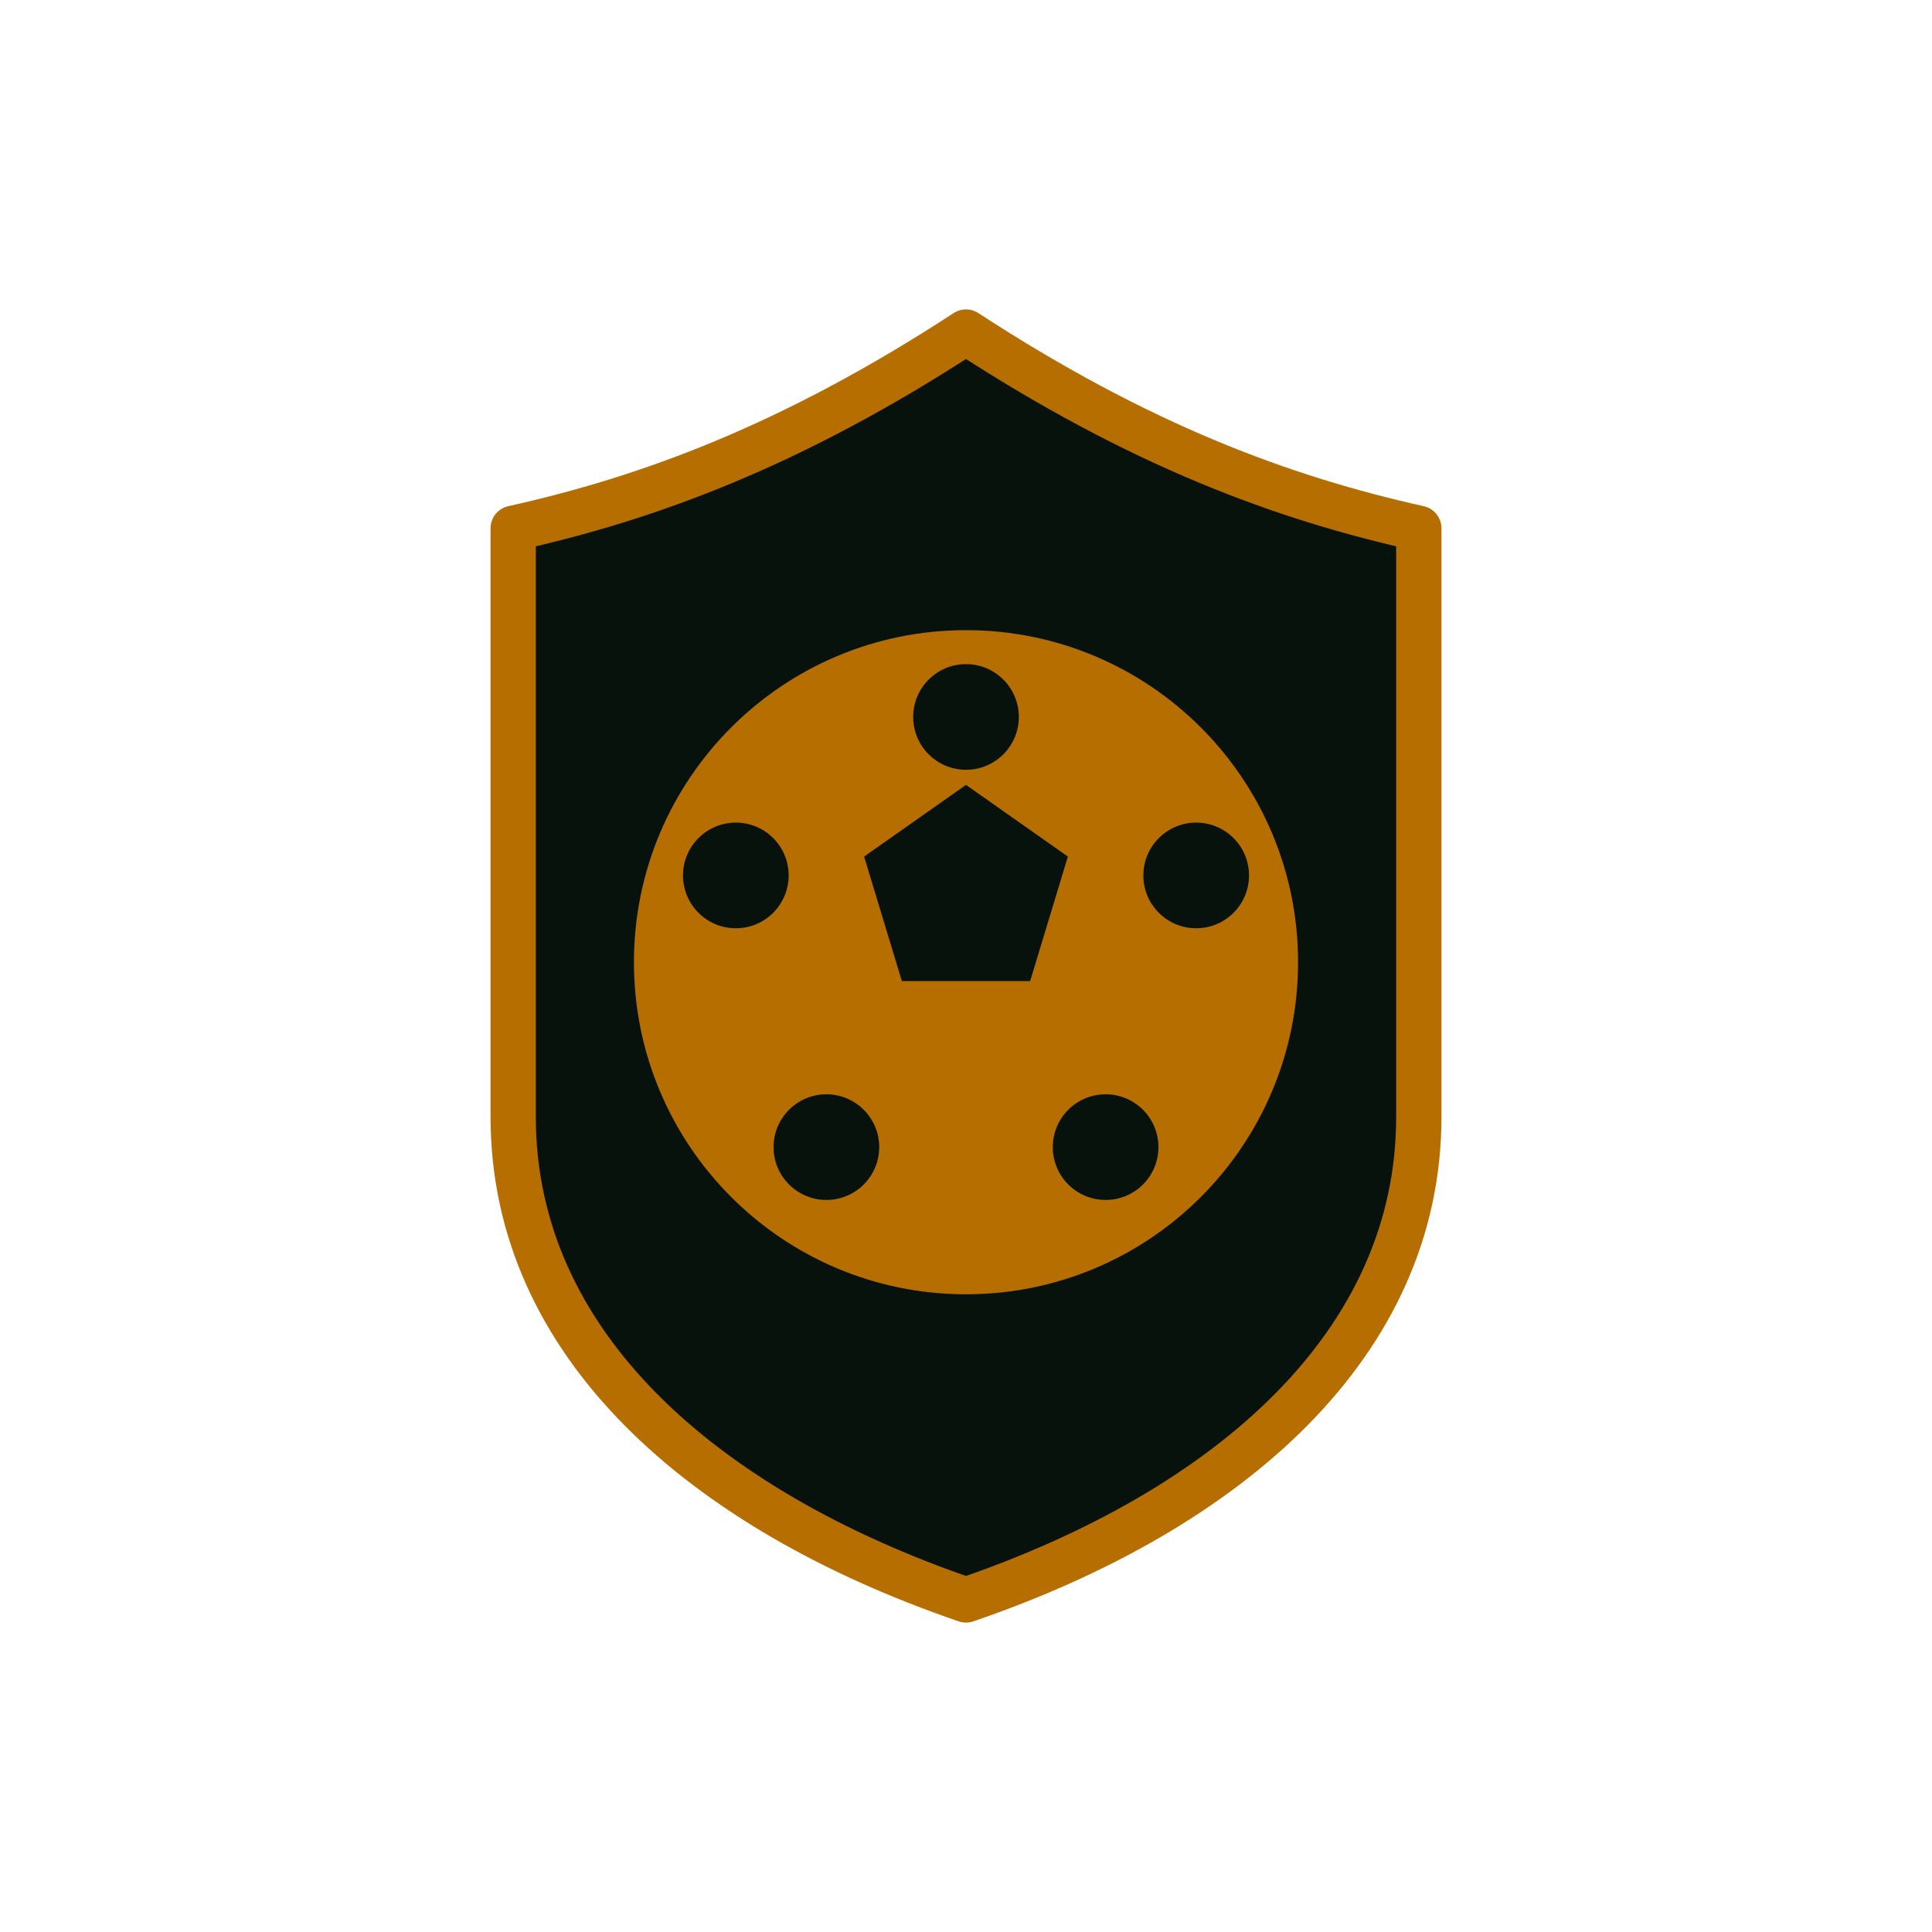
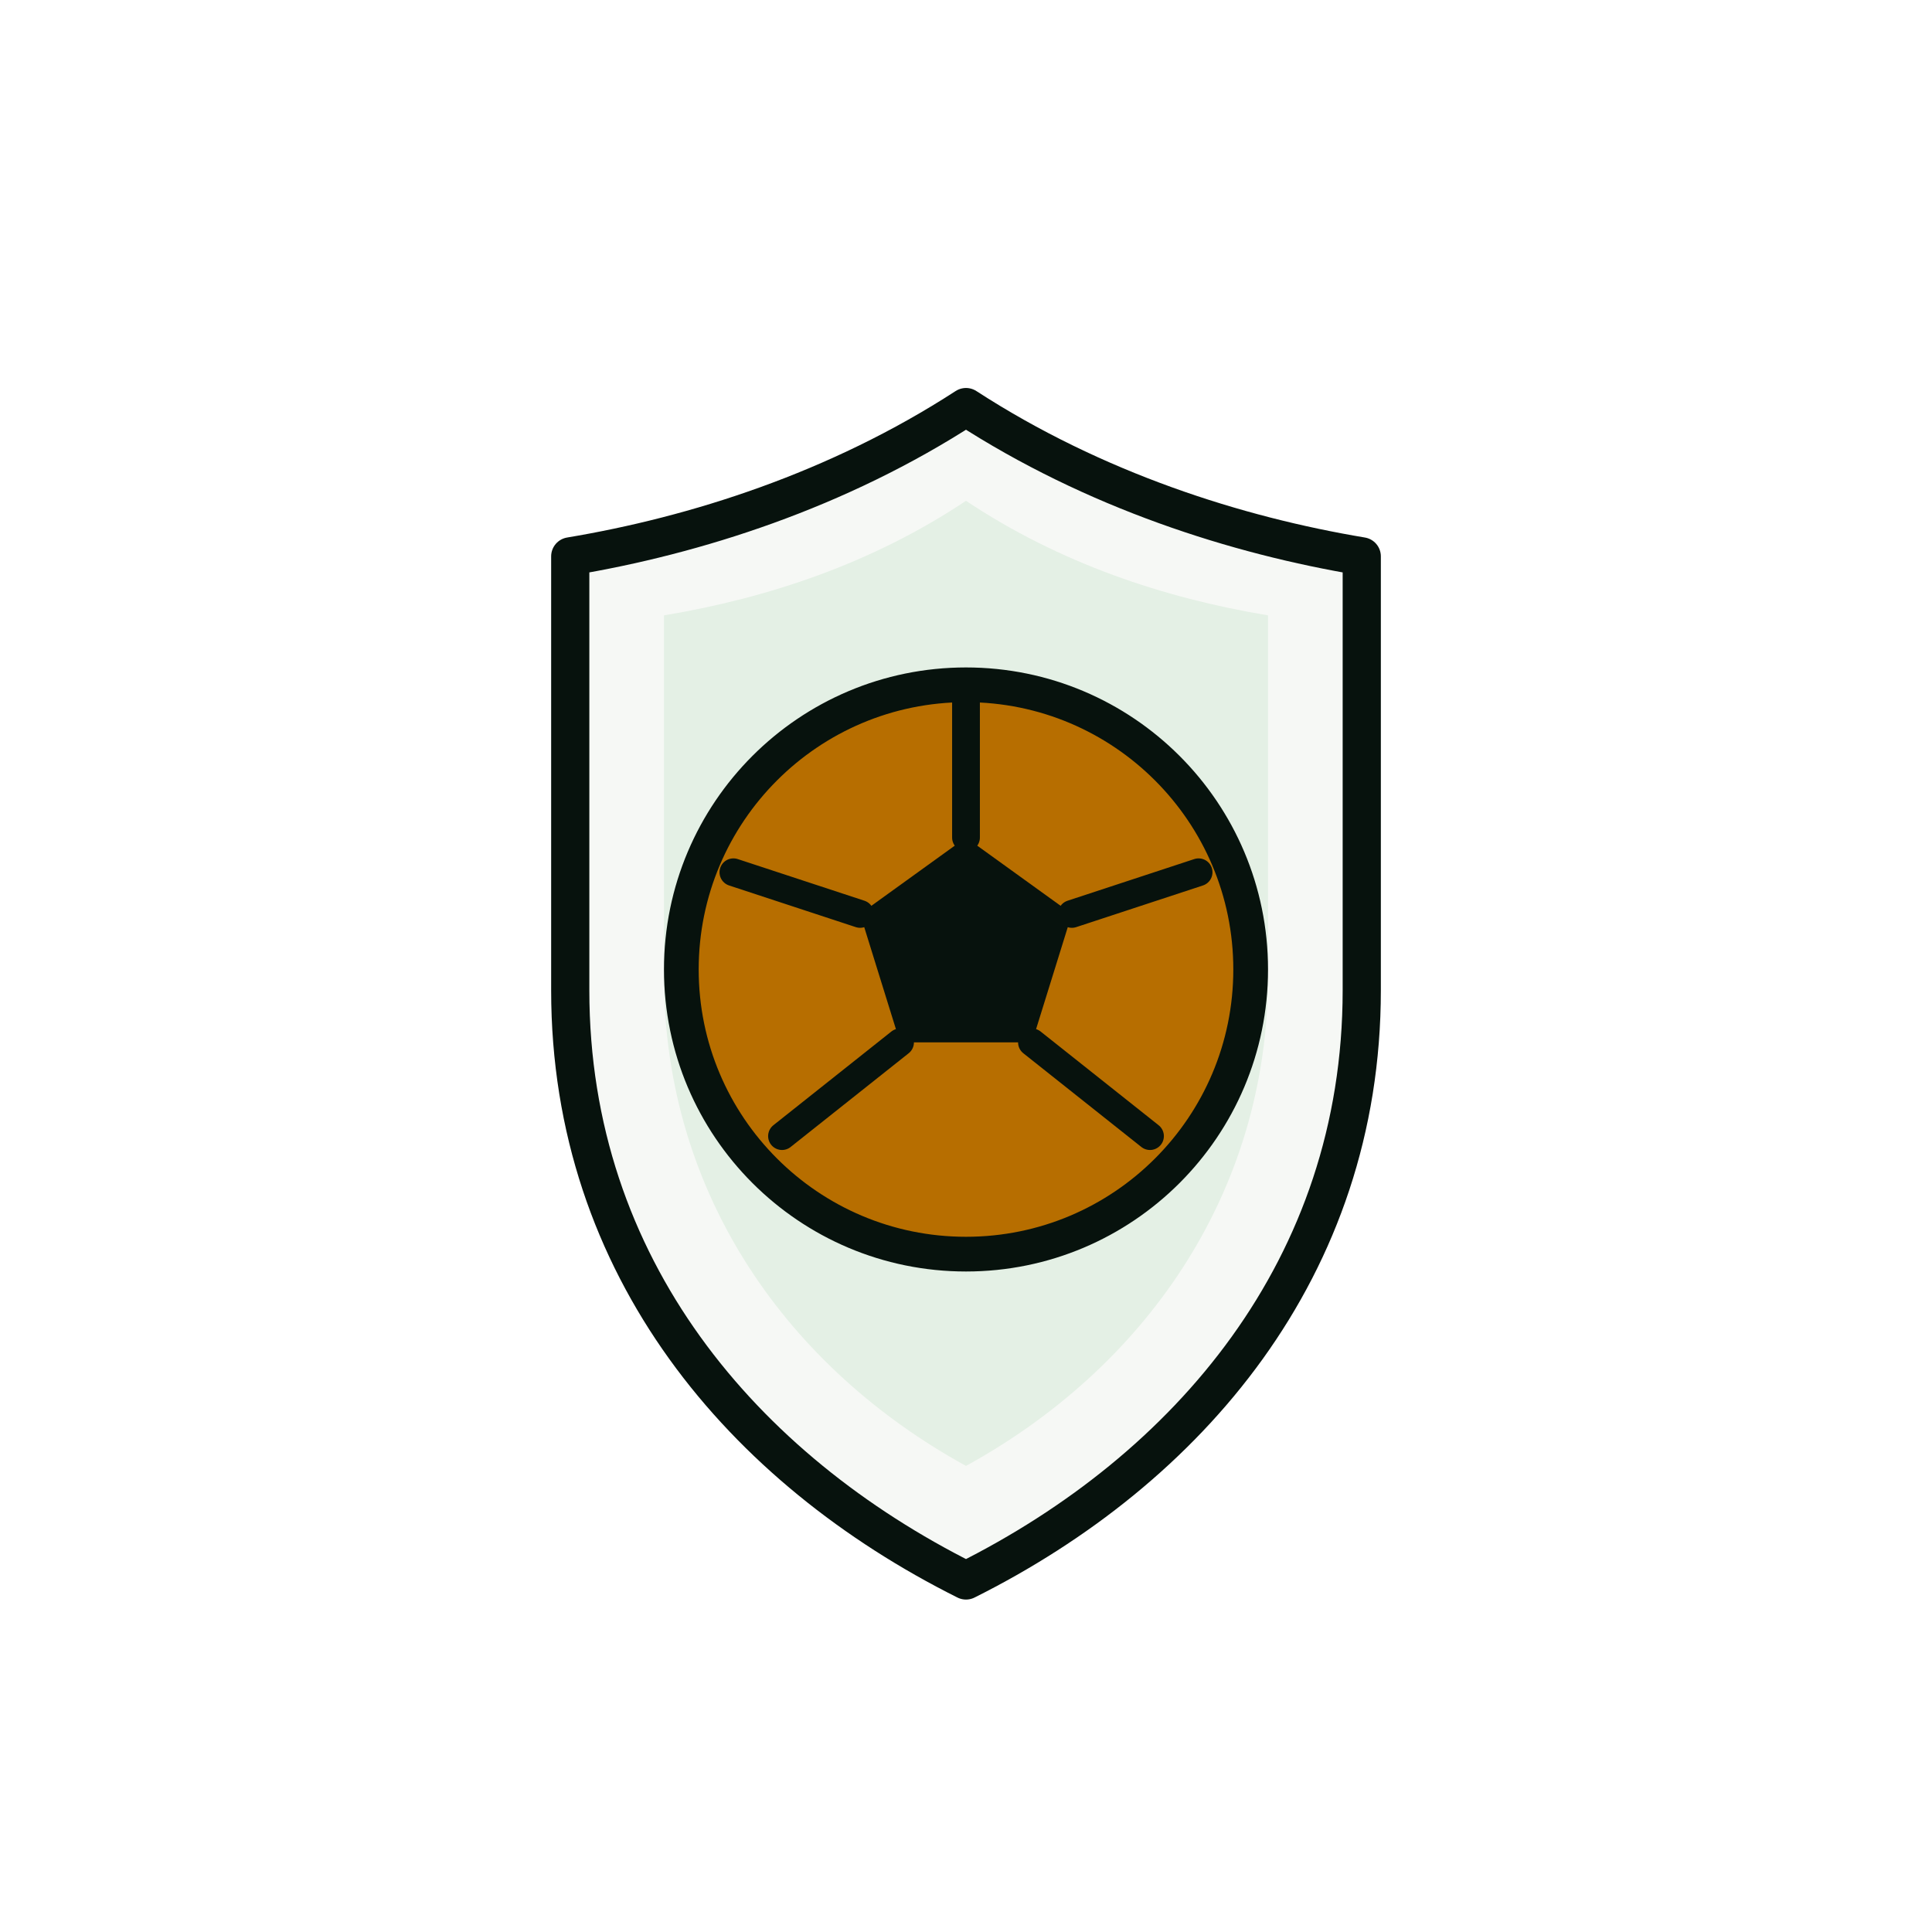
<svg xmlns="http://www.w3.org/2000/svg" viewBox="0 0 512 512" width="512" height="512">
-   <path d="M256 88 C210 118 172 132 136 140 L136 296 C136 356 186 400 256 424 C326 400 376 356 376 296 L376 140 C340 132 302 118 256 88 Z" fill="#07120D" stroke="#B76E00" stroke-width="12" stroke-linejoin="round" />
-   <circle cx="256" cy="255" r="88" fill="#B76E00" />
-   <path d="M256 208 L283 227 L273 260 L239 260 L229 227 Z" fill="#07120D" />
-   <circle cx="256" cy="190" r="14" fill="#07120D" />
-   <circle cx="317" cy="232" r="14" fill="#07120D" />
-   <circle cx="293" cy="304" r="14" fill="#07120D" />
-   <circle cx="219" cy="304" r="14" fill="#07120D" />
-   <circle cx="195" cy="232" r="14" fill="#07120D" />
+   <g transform="translate(256 256) scale(0.46) translate(-512 -512)">
+     <path d="M512 190 C438 238 356 264 284 276 L284 526 C284 686 384 802 512 866 C640 802 740 686 740 526 L740 276 C668 264 586 238 512 190 Z" fill="#F6F8F5" stroke="#07120D" stroke-width="22" stroke-linejoin="round" />
+     <path d="M512 244 C458 280 398 300 338 310 L338 518 C338 644 410 744 512 800 C614 744 686 644 686 518 L686 310 C626 300 566 280 512 244 Z" fill="#E4F0E5" />
+     <circle cx="512" cy="514" r="164" fill="#B76E00" stroke="#07120D" stroke-width="20" />
+     <path d="M512 438 L573 482 L550 556 L474 556 L451 482 Z" fill="#07120D" />
+     <g stroke="#07120D" stroke-width="16" stroke-linecap="round">
+       <path d="M512 438 L512 358" />
+       <path d="M573 482 L646 458" />
+       <path d="M550 556 L618 610" />
+       <path d="M474 556 L406 610" />
+       <path d="M451 482 L378 458" />
+     </g>
+   </g>
</svg>
